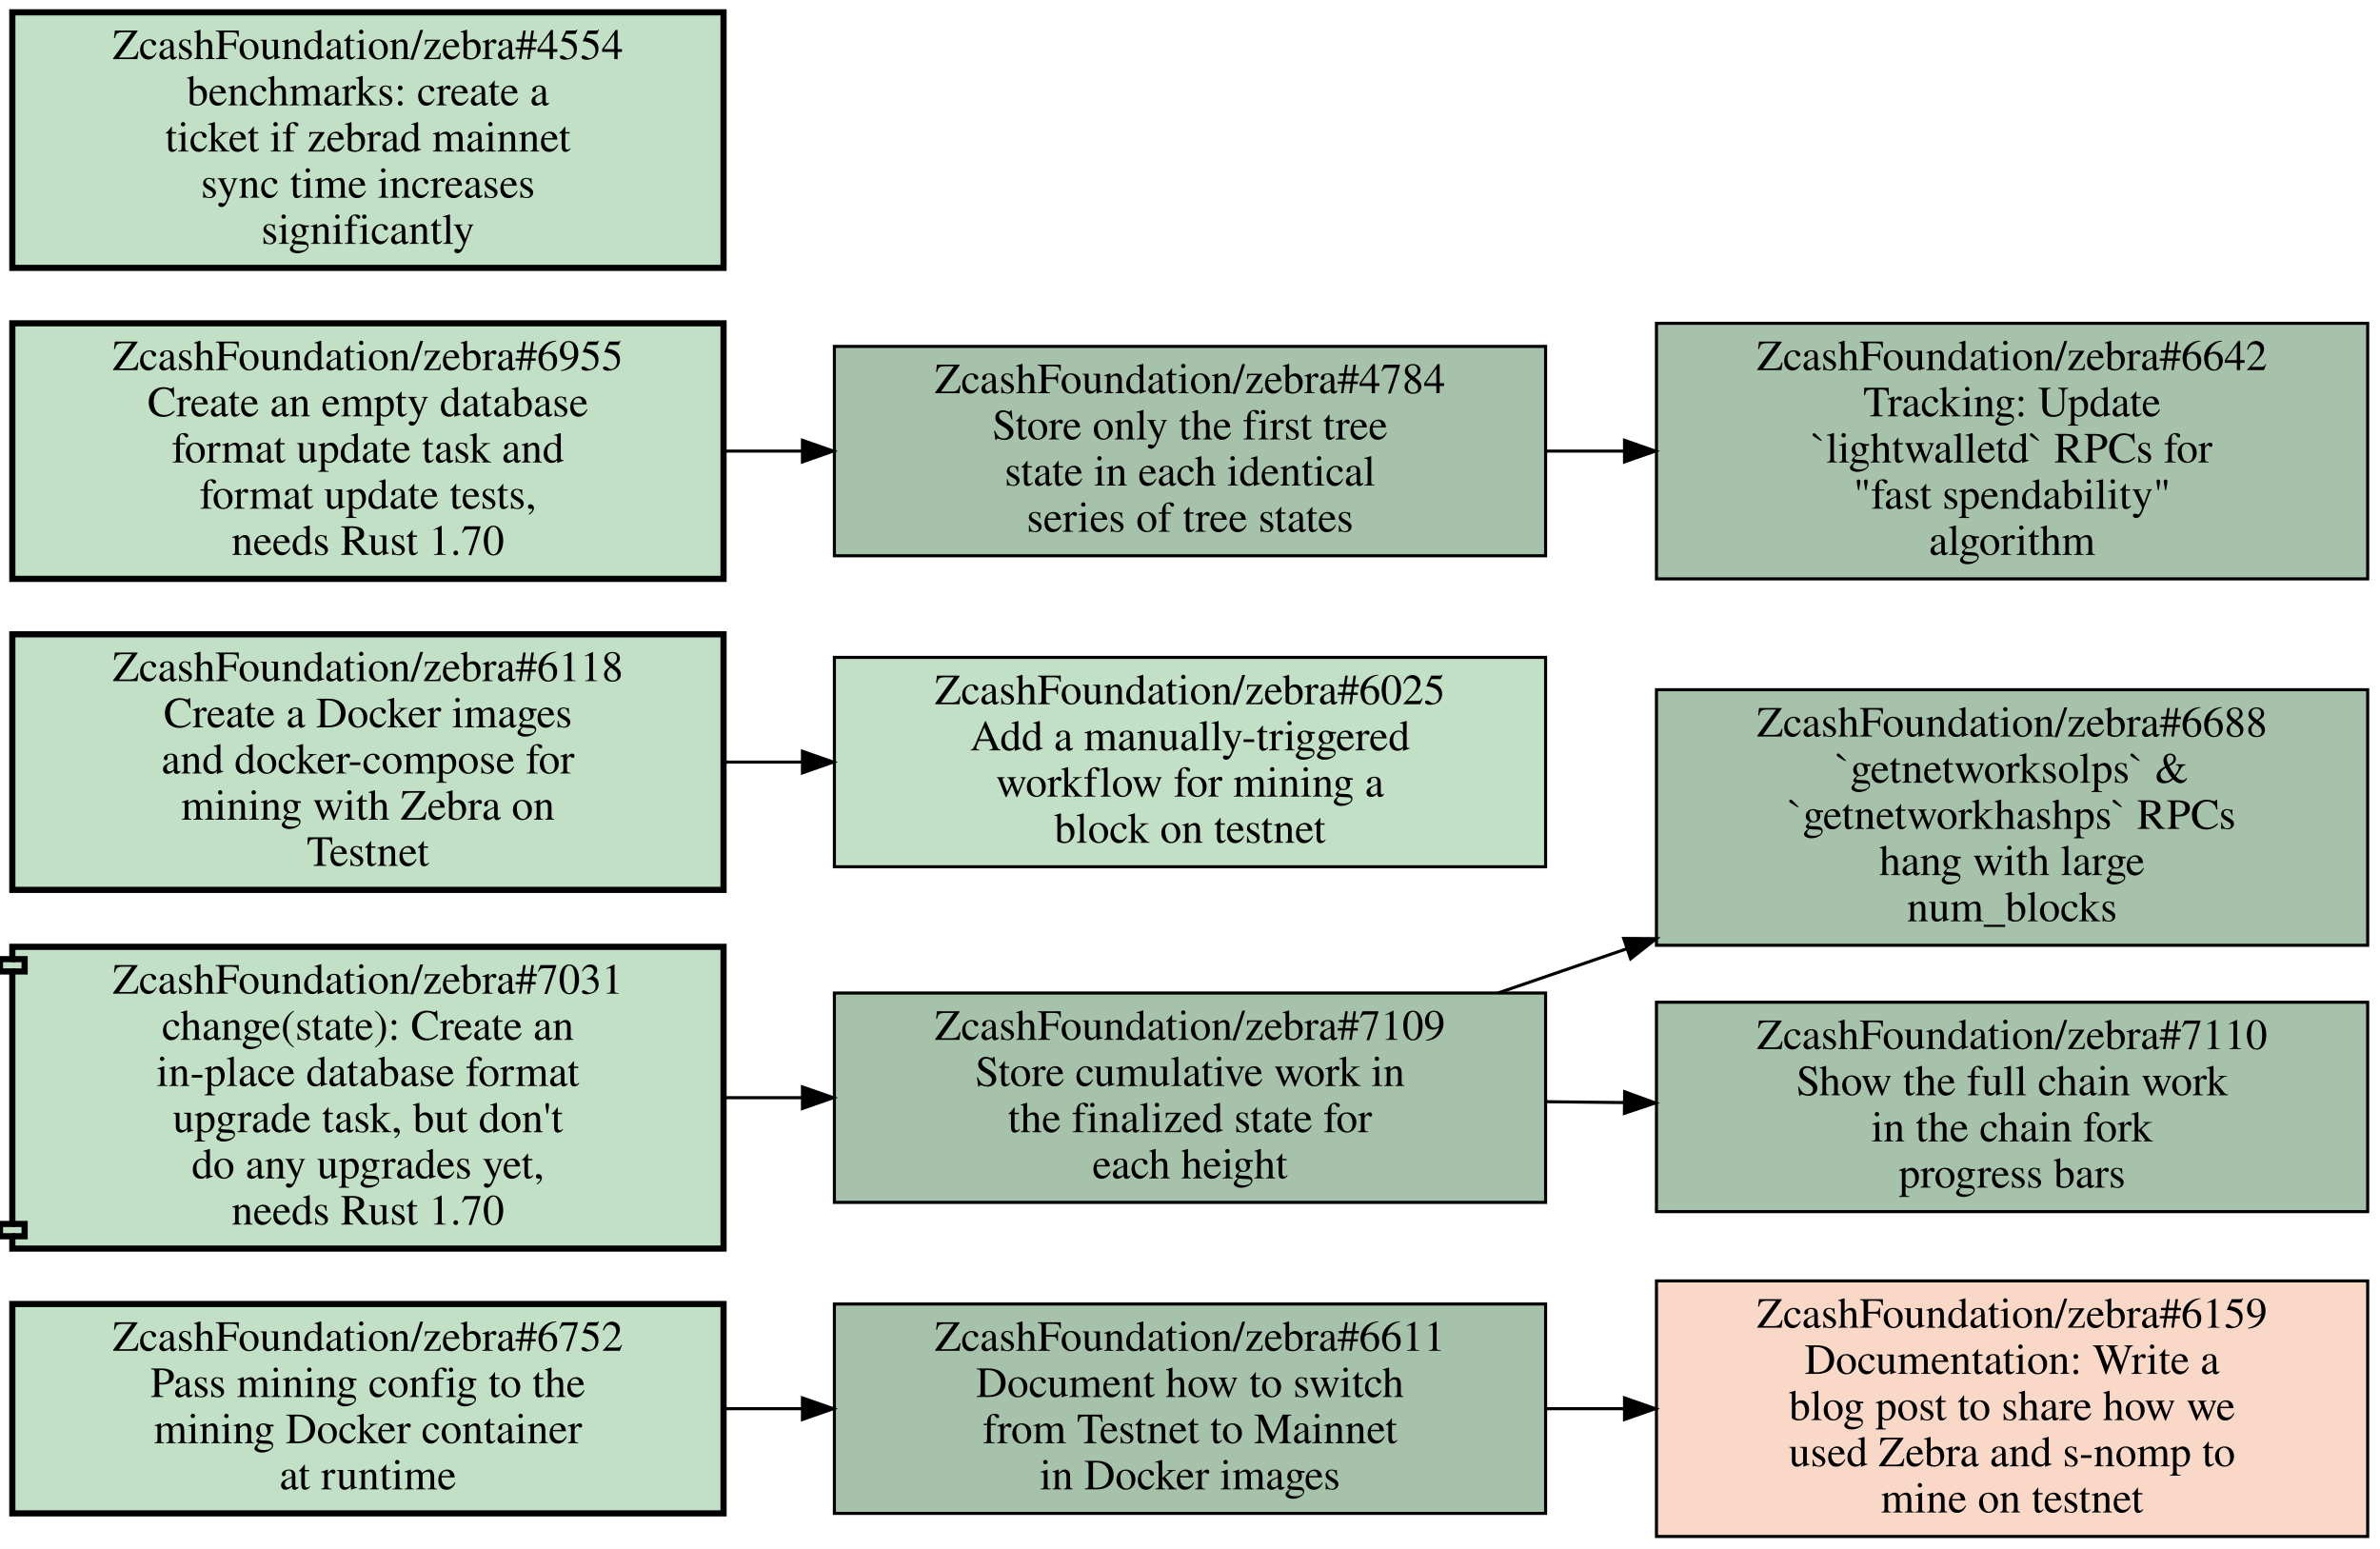
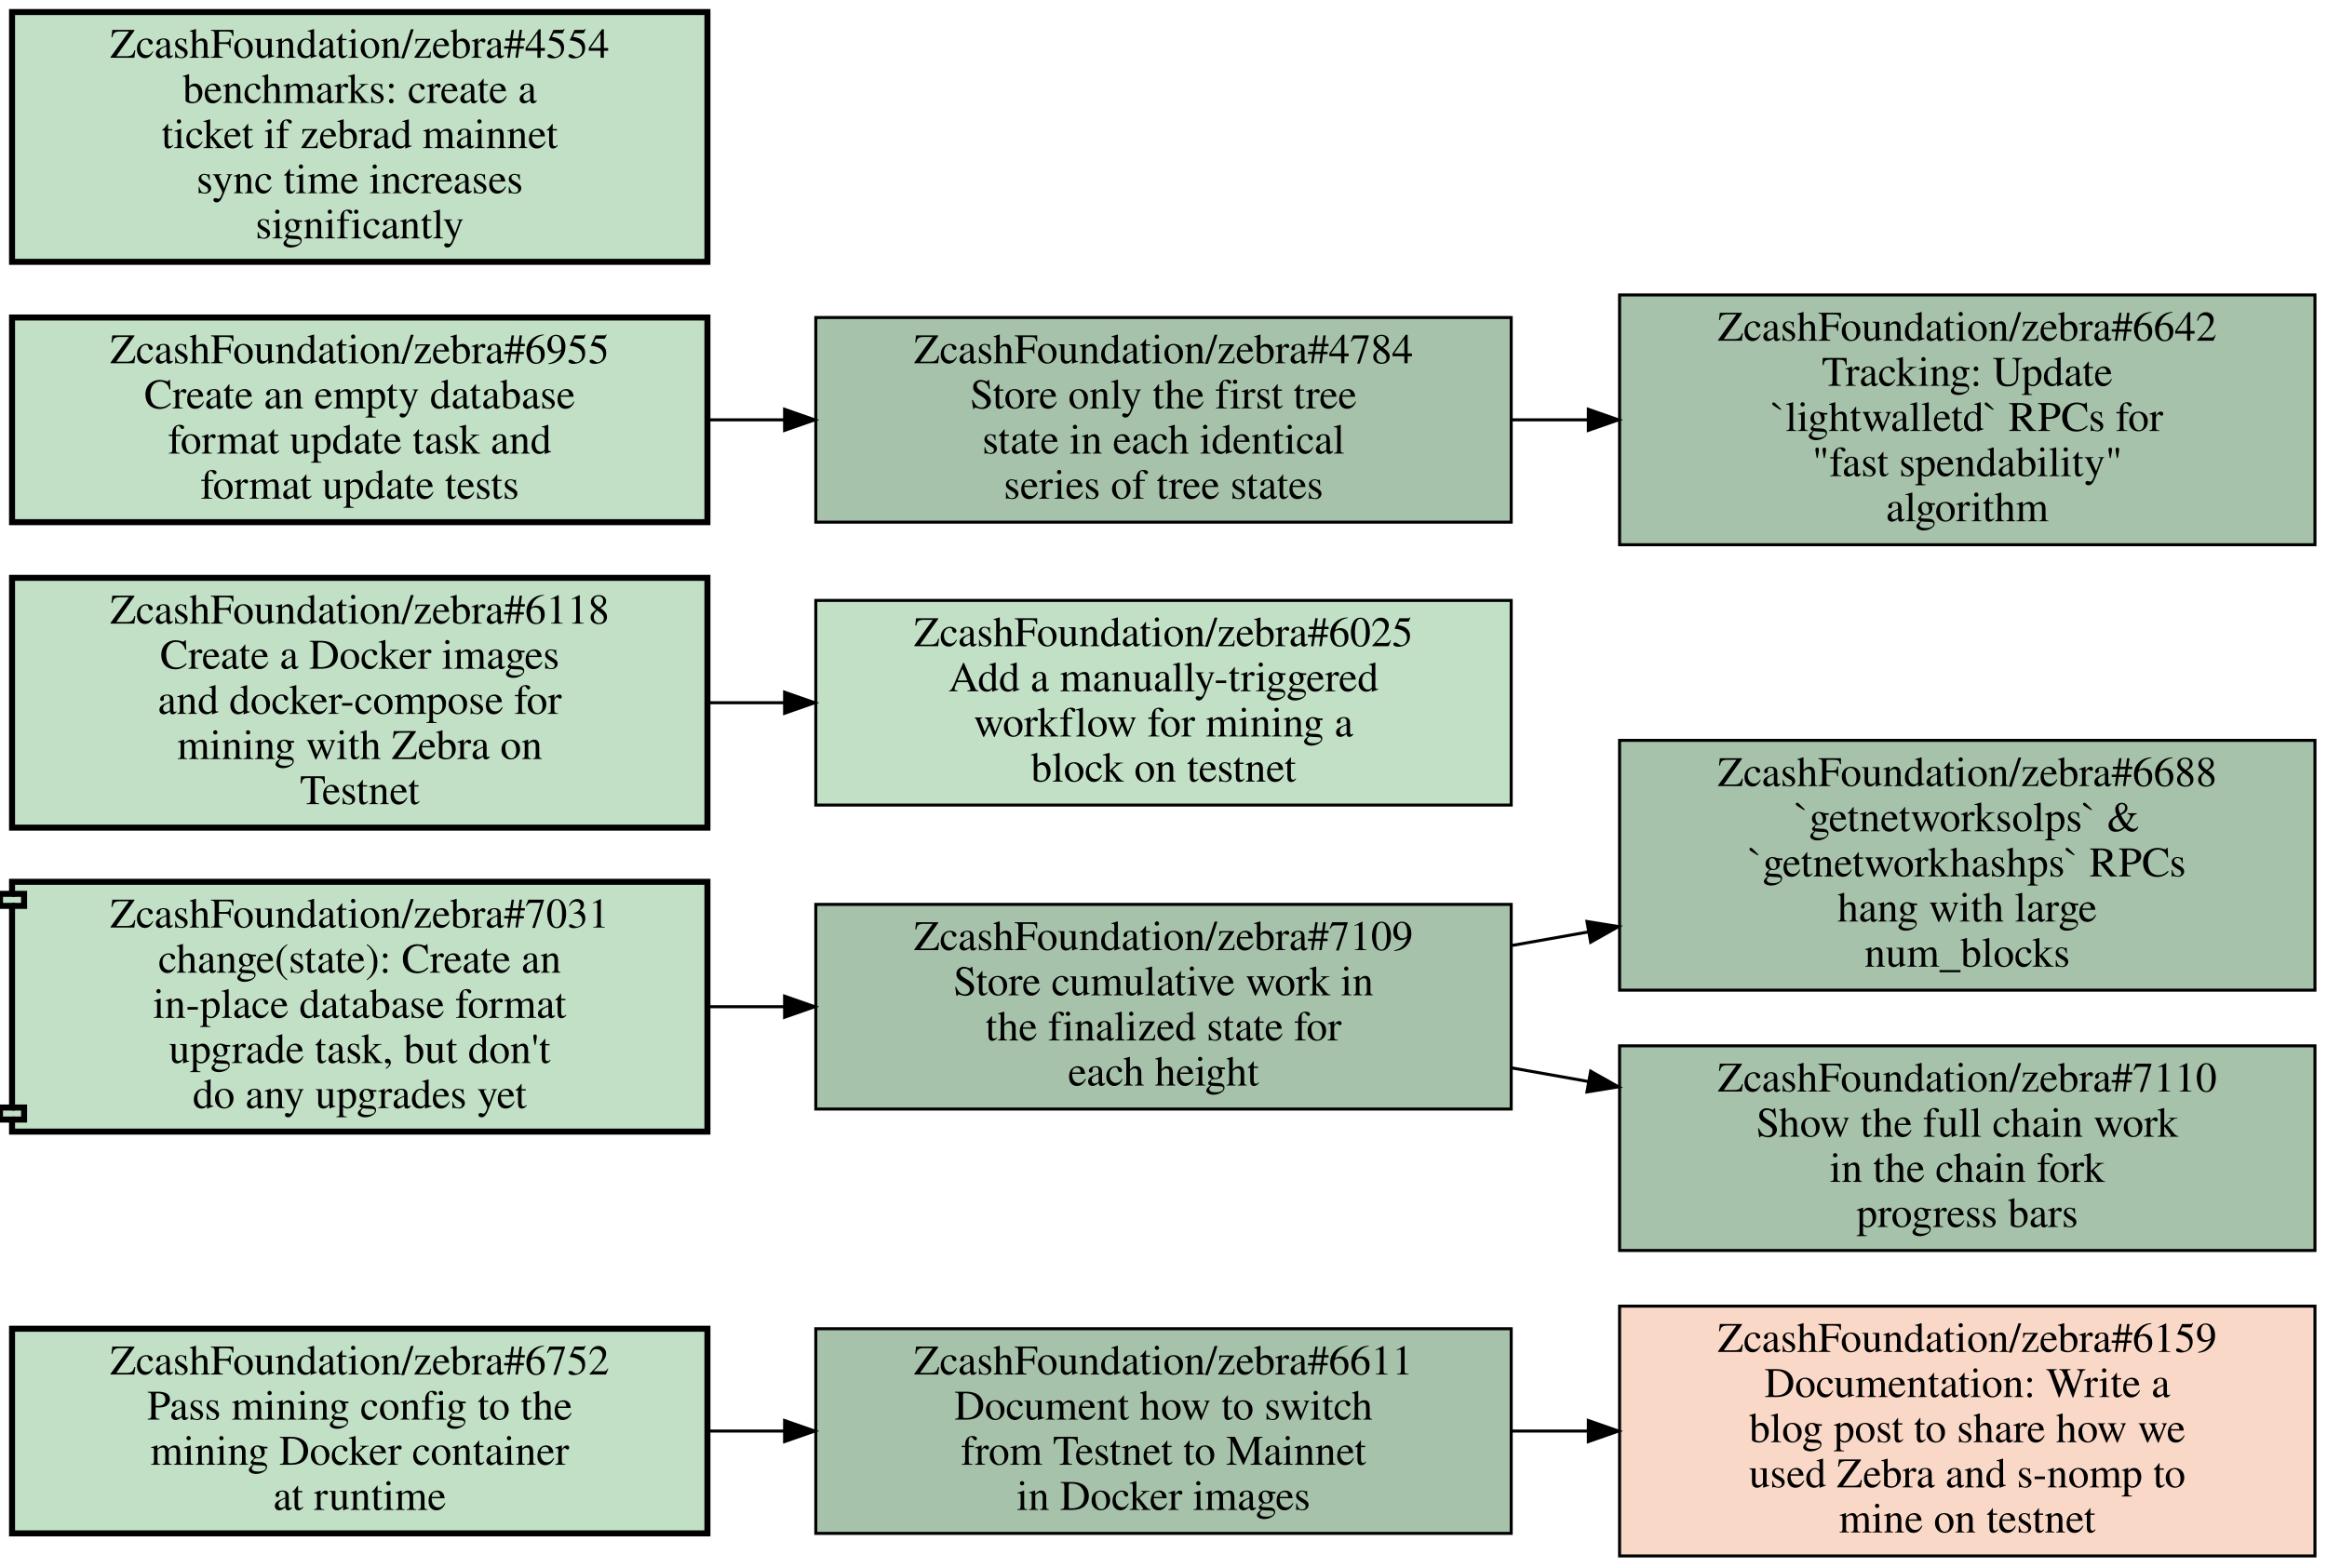
- <svg xmlns="http://www.w3.org/2000/svg" xmlns:xlink="http://www.w3.org/1999/xlink" width="773pt" height="503pt" viewBox="0.00 0.00 773.00 503.00">
-   <g id="graph0" class="graph" transform="scale(1 1) rotate(0) translate(4 499)">
-     <polygon fill="white" stroke="transparent" points="-4,4 -4,-499 769,-499 769,4 -4,4" />
+ <svg xmlns="http://www.w3.org/2000/svg" xmlns:xlink="http://www.w3.org/1999/xlink" width="773pt" height="521pt" viewBox="0.00 0.00 773.00 521.00">
+   <g id="graph0" class="graph" transform="scale(1 1) rotate(0) translate(4 517)">
+     <polygon fill="white" stroke="transparent" points="-4,4 -4,-517 769,-517 769,4 -4,4" />
    <g id="node1" class="node open">
      <g id="a_node1">
        <a xlink:href="https://github.com/ZcashFoundation/zebra/issues/6752" xlink:title="ZcashFoundation/zebra#6752&#10;Pass mining config to the&#10;mining Docker container&#10;at runtime" target="_blank">
          <polygon fill="#c2e0c6" stroke="black" stroke-width="2" points="231,-75.5 0,-75.5 0,-7.5 231,-7.5 231,-75.5" />
          <text text-anchor="middle" x="115.5" y="-60.3" font-family="Times,serif" font-size="14.00">ZcashFoundation/zebra#6752</text>
          <text text-anchor="middle" x="115.5" y="-45.3" font-family="Times,serif" font-size="14.00">Pass mining config to the</text>
          <text text-anchor="middle" x="115.5" y="-30.3" font-family="Times,serif" font-size="14.00">mining Docker container</text>
          <text text-anchor="middle" x="115.5" y="-15.3" font-family="Times,serif" font-size="14.00">at runtime</text>
        </a>
      </g>
    </g>
    <g id="node2" class="node open">
      <g id="a_node2">
        <a xlink:href="https://github.com/ZcashFoundation/zebra/issues/6611" xlink:title="ZcashFoundation/zebra#6611&#10;Document how to switch&#10;from Testnet to Mainnet&#10;in Docker images" target="_blank">
          <polygon fill="#a7c2aa" stroke="black" points="498,-75.5 267,-75.5 267,-7.5 498,-7.5 498,-75.5" />
          <text text-anchor="middle" x="382.5" y="-60.3" font-family="Times,serif" font-size="14.00">ZcashFoundation/zebra#6611</text>
          <text text-anchor="middle" x="382.5" y="-45.3" font-family="Times,serif" font-size="14.00">Document how to switch</text>
          <text text-anchor="middle" x="382.5" y="-30.3" font-family="Times,serif" font-size="14.00">from Testnet to Mainnet</text>
          <text text-anchor="middle" x="382.5" y="-15.3" font-family="Times,serif" font-size="14.00">in Docker images</text>
        </a>
      </g>
    </g>
    <g id="edge1" class="edge">
      <path fill="none" stroke="black" d="M231.19,-41.5C239.55,-41.5 247.99,-41.5 256.4,-41.5" />
      <polygon fill="black" stroke="black" points="256.63,-45 266.63,-41.5 256.63,-38 256.63,-45" />
    </g>
    <g id="node3" class="node closed">
      <g id="a_node3">
        <a xlink:href="https://github.com/ZcashFoundation/zebra/issues/6159" xlink:title="ZcashFoundation/zebra#6159&#10;Documentation: Write a&#10;blog post to share how we&#10;used Zebra and s-nomp to&#10;mine on testnet" target="_blank">
          <polygon fill="#fad8c7" stroke="black" points="765,-83 534,-83 534,0 765,0 765,-83" />
          <text text-anchor="middle" x="649.5" y="-67.8" font-family="Times,serif" font-size="14.00">ZcashFoundation/zebra#6159</text>
          <text text-anchor="middle" x="649.5" y="-52.8" font-family="Times,serif" font-size="14.00">Documentation: Write a</text>
          <text text-anchor="middle" x="649.5" y="-37.8" font-family="Times,serif" font-size="14.00">blog post to share how we</text>
          <text text-anchor="middle" x="649.5" y="-22.8" font-family="Times,serif" font-size="14.00">used Zebra and s-nomp to</text>
          <text text-anchor="middle" x="649.5" y="-7.8" font-family="Times,serif" font-size="14.00">mine on testnet</text>
        </a>
      </g>
    </g>
    <g id="edge2" class="edge">
      <path fill="none" stroke="black" d="M498.19,-41.5C506.55,-41.5 514.99,-41.5 523.4,-41.5" />
      <polygon fill="black" stroke="black" points="523.63,-45 533.63,-41.5 523.63,-38 523.63,-45" />
    </g>
    <g id="node4" class="node open">
      <g id="a_node4">
-         <a xlink:href="https://github.com/ZcashFoundation/zebra/pull/7031" xlink:title="ZcashFoundation/zebra#7031&#10;change(state): Create an&#10;in-place database format&#10;upgrade task, but don't&#10;do any upgrades yet,&#10;needs Rust 1.70" target="_blank">
-           <polygon fill="#c2e0c6" stroke="black" stroke-width="2" points="231,-191.5 0,-191.5 0,-187.5 -4,-187.5 -4,-183.5 0,-183.5 0,-101.5 -4,-101.5 -4,-97.5 0,-97.5 0,-93.5 231,-93.5 231,-191.5" />
-           <polyline fill="none" stroke="black" stroke-width="2" points="0,-187.5 4,-187.5 4,-183.5 0,-183.5 " />
-           <polyline fill="none" stroke="black" stroke-width="2" points="0,-101.5 4,-101.5 4,-97.5 0,-97.5 " />
-           <text text-anchor="middle" x="115.5" y="-176.3" font-family="Times,serif" font-size="14.00">ZcashFoundation/zebra#7031</text>
-           <text text-anchor="middle" x="115.5" y="-161.3" font-family="Times,serif" font-size="14.00">change(state): Create an</text>
-           <text text-anchor="middle" x="115.5" y="-146.3" font-family="Times,serif" font-size="14.00">in-place database format</text>
-           <text text-anchor="middle" x="115.5" y="-131.3" font-family="Times,serif" font-size="14.00">upgrade task, but don't</text>
-           <text text-anchor="middle" x="115.5" y="-116.3" font-family="Times,serif" font-size="14.00">do any upgrades yet,</text>
-           <text text-anchor="middle" x="115.5" y="-101.3" font-family="Times,serif" font-size="14.00">needs Rust 1.70</text>
+         <a xlink:href="https://github.com/ZcashFoundation/zebra/pull/7031" xlink:title="ZcashFoundation/zebra#7031&#10;change(state): Create an&#10;in-place database format&#10;upgrade task, but don't&#10;do any upgrades yet" target="_blank">
+           <polygon fill="#c2e0c6" stroke="black" stroke-width="2" points="231,-224 0,-224 0,-220 -4,-220 -4,-216 0,-216 0,-149 -4,-149 -4,-145 0,-145 0,-141 231,-141 231,-224" />
+           <polyline fill="none" stroke="black" stroke-width="2" points="0,-220 4,-220 4,-216 0,-216 " />
+           <polyline fill="none" stroke="black" stroke-width="2" points="0,-149 4,-149 4,-145 0,-145 " />
+           <text text-anchor="middle" x="115.5" y="-208.8" font-family="Times,serif" font-size="14.00">ZcashFoundation/zebra#7031</text>
+           <text text-anchor="middle" x="115.5" y="-193.8" font-family="Times,serif" font-size="14.00">change(state): Create an</text>
+           <text text-anchor="middle" x="115.5" y="-178.8" font-family="Times,serif" font-size="14.00">in-place database format</text>
+           <text text-anchor="middle" x="115.5" y="-163.8" font-family="Times,serif" font-size="14.00">upgrade task, but don't</text>
+           <text text-anchor="middle" x="115.5" y="-148.8" font-family="Times,serif" font-size="14.00">do any upgrades yet</text>
        </a>
      </g>
    </g>
    <g id="node5" class="node open">
      <g id="a_node5">
        <a xlink:href="https://github.com/ZcashFoundation/zebra/issues/7109" xlink:title="ZcashFoundation/zebra#7109&#10;Store cumulative work in&#10;the finalized state for&#10;each height" target="_blank">
-           <polygon fill="#a7c2aa" stroke="black" points="498,-176.5 267,-176.5 267,-108.5 498,-108.5 498,-176.5" />
-           <text text-anchor="middle" x="382.5" y="-161.3" font-family="Times,serif" font-size="14.00">ZcashFoundation/zebra#7109</text>
-           <text text-anchor="middle" x="382.5" y="-146.3" font-family="Times,serif" font-size="14.00">Store cumulative work in</text>
-           <text text-anchor="middle" x="382.5" y="-131.3" font-family="Times,serif" font-size="14.00">the finalized state for</text>
-           <text text-anchor="middle" x="382.5" y="-116.3" font-family="Times,serif" font-size="14.00">each height</text>
+           <polygon fill="#a7c2aa" stroke="black" points="498,-216.5 267,-216.5 267,-148.5 498,-148.5 498,-216.5" />
+           <text text-anchor="middle" x="382.5" y="-201.3" font-family="Times,serif" font-size="14.00">ZcashFoundation/zebra#7109</text>
+           <text text-anchor="middle" x="382.5" y="-186.3" font-family="Times,serif" font-size="14.00">Store cumulative work in</text>
+           <text text-anchor="middle" x="382.5" y="-171.3" font-family="Times,serif" font-size="14.00">the finalized state for</text>
+           <text text-anchor="middle" x="382.5" y="-156.3" font-family="Times,serif" font-size="14.00">each height</text>
        </a>
      </g>
    </g>
    <g id="edge3" class="edge">
-       <path fill="none" stroke="black" d="M231.19,-142.5C239.55,-142.5 247.99,-142.5 256.4,-142.5" />
-       <polygon fill="black" stroke="black" points="256.63,-146 266.63,-142.5 256.63,-139 256.63,-146" />
+       <path fill="none" stroke="black" d="M231.19,-182.5C239.55,-182.5 247.99,-182.5 256.4,-182.5" />
+       <polygon fill="black" stroke="black" points="256.63,-186 266.63,-182.5 256.63,-179 256.63,-186" />
    </g>
    <g id="node6" class="node open">
      <g id="a_node6">
        <a xlink:href="https://github.com/ZcashFoundation/zebra/issues/6688" xlink:title="ZcashFoundation/zebra#6688&#10;`getnetworksolps` &amp;&#10;`getnetworkhashps` RPCs&#10;hang with large&#10;num_blocks" target="_blank">
-           <polygon fill="#a7c2aa" stroke="black" points="765,-275 534,-275 534,-192 765,-192 765,-275" />
-           <text text-anchor="middle" x="649.5" y="-259.8" font-family="Times,serif" font-size="14.00">ZcashFoundation/zebra#6688</text>
-           <text text-anchor="middle" x="649.5" y="-244.8" font-family="Times,serif" font-size="14.00">`getnetworksolps` &amp;</text>
-           <text text-anchor="middle" x="649.5" y="-229.8" font-family="Times,serif" font-size="14.00">`getnetworkhashps` RPCs</text>
-           <text text-anchor="middle" x="649.5" y="-214.8" font-family="Times,serif" font-size="14.00">hang with large</text>
-           <text text-anchor="middle" x="649.5" y="-199.8" font-family="Times,serif" font-size="14.00">num_blocks</text>
+           <polygon fill="#a7c2aa" stroke="black" points="765,-271 534,-271 534,-188 765,-188 765,-271" />
+           <text text-anchor="middle" x="649.5" y="-255.8" font-family="Times,serif" font-size="14.00">ZcashFoundation/zebra#6688</text>
+           <text text-anchor="middle" x="649.5" y="-240.8" font-family="Times,serif" font-size="14.00">`getnetworksolps` &amp;</text>
+           <text text-anchor="middle" x="649.5" y="-225.8" font-family="Times,serif" font-size="14.00">`getnetworkhashps` RPCs</text>
+           <text text-anchor="middle" x="649.5" y="-210.8" font-family="Times,serif" font-size="14.00">hang with large</text>
+           <text text-anchor="middle" x="649.5" y="-195.8" font-family="Times,serif" font-size="14.00">num_blocks</text>
        </a>
      </g>
    </g>
    <g id="edge4" class="edge">
-       <path fill="none" stroke="black" d="M482.55,-176.51C496.17,-181.19 510.29,-186.04 524.29,-190.85" />
-       <polygon fill="black" stroke="black" points="523.36,-194.23 533.95,-194.16 525.62,-187.61 523.36,-194.23" />
+       <path fill="none" stroke="black" d="M498.19,-202.84C506.64,-204.34 515.18,-205.85 523.68,-207.36" />
+       <polygon fill="black" stroke="black" points="523.17,-210.82 533.63,-209.13 524.4,-203.93 523.17,-210.82" />
    </g>
    <g id="node7" class="node open">
      <g id="a_node7">
        <a xlink:href="https://github.com/ZcashFoundation/zebra/issues/7110" xlink:title="ZcashFoundation/zebra#7110&#10;Show the full chain work&#10;in the chain fork&#10;progress bars" target="_blank">
-           <polygon fill="#a7c2aa" stroke="black" points="765,-173.5 534,-173.5 534,-105.5 765,-105.5 765,-173.5" />
-           <text text-anchor="middle" x="649.5" y="-158.3" font-family="Times,serif" font-size="14.00">ZcashFoundation/zebra#7110</text>
-           <text text-anchor="middle" x="649.5" y="-143.3" font-family="Times,serif" font-size="14.00">Show the full chain work</text>
-           <text text-anchor="middle" x="649.5" y="-128.3" font-family="Times,serif" font-size="14.00">in the chain fork</text>
-           <text text-anchor="middle" x="649.5" y="-113.3" font-family="Times,serif" font-size="14.00">progress bars</text>
+           <polygon fill="#a7c2aa" stroke="black" points="765,-169.5 534,-169.5 534,-101.5 765,-101.5 765,-169.5" />
+           <text text-anchor="middle" x="649.5" y="-154.3" font-family="Times,serif" font-size="14.00">ZcashFoundation/zebra#7110</text>
+           <text text-anchor="middle" x="649.5" y="-139.3" font-family="Times,serif" font-size="14.00">Show the full chain work</text>
+           <text text-anchor="middle" x="649.5" y="-124.3" font-family="Times,serif" font-size="14.00">in the chain fork</text>
+           <text text-anchor="middle" x="649.5" y="-109.3" font-family="Times,serif" font-size="14.00">progress bars</text>
        </a>
      </g>
    </g>
    <g id="edge5" class="edge">
-       <path fill="none" stroke="black" d="M498.19,-141.2C506.55,-141.11 514.99,-141.01 523.4,-140.92" />
-       <polygon fill="black" stroke="black" points="523.67,-144.42 533.63,-140.8 523.59,-137.42 523.67,-144.42" />
+       <path fill="none" stroke="black" d="M498.19,-162.16C506.64,-160.66 515.18,-159.15 523.68,-157.64" />
+       <polygon fill="black" stroke="black" points="524.4,-161.07 533.63,-155.87 523.17,-154.18 524.4,-161.07" />
    </g>
    <g id="node8" class="node open">
      <g id="a_node8">
        <a xlink:href="https://github.com/ZcashFoundation/zebra/issues/6025" xlink:title="ZcashFoundation/zebra#6025&#10;Add a manually-triggered&#10;workflow for mining a&#10;block on testnet" target="_blank">
-           <polygon fill="#c2e0c6" stroke="black" points="498,-285.5 267,-285.5 267,-217.5 498,-217.5 498,-285.5" />
-           <text text-anchor="middle" x="382.5" y="-270.3" font-family="Times,serif" font-size="14.00">ZcashFoundation/zebra#6025</text>
-           <text text-anchor="middle" x="382.5" y="-255.3" font-family="Times,serif" font-size="14.00">Add a manually-triggered</text>
-           <text text-anchor="middle" x="382.5" y="-240.3" font-family="Times,serif" font-size="14.00">workflow for mining a</text>
-           <text text-anchor="middle" x="382.5" y="-225.3" font-family="Times,serif" font-size="14.00">block on testnet</text>
+           <polygon fill="#c2e0c6" stroke="black" points="498,-317.5 267,-317.5 267,-249.5 498,-249.5 498,-317.5" />
+           <text text-anchor="middle" x="382.5" y="-302.3" font-family="Times,serif" font-size="14.00">ZcashFoundation/zebra#6025</text>
+           <text text-anchor="middle" x="382.5" y="-287.3" font-family="Times,serif" font-size="14.00">Add a manually-triggered</text>
+           <text text-anchor="middle" x="382.5" y="-272.3" font-family="Times,serif" font-size="14.00">workflow for mining a</text>
+           <text text-anchor="middle" x="382.5" y="-257.3" font-family="Times,serif" font-size="14.00">block on testnet</text>
        </a>
      </g>
    </g>
    <g id="node9" class="node open">
      <g id="a_node9">
        <a xlink:href="https://github.com/ZcashFoundation/zebra/issues/6118" xlink:title="ZcashFoundation/zebra#6118&#10;Create a Docker images&#10;and docker-compose for&#10;mining with Zebra on&#10;Testnet" target="_blank">
-           <polygon fill="#c2e0c6" stroke="black" stroke-width="2" points="231,-293 0,-293 0,-210 231,-210 231,-293" />
-           <text text-anchor="middle" x="115.5" y="-277.8" font-family="Times,serif" font-size="14.00">ZcashFoundation/zebra#6118</text>
-           <text text-anchor="middle" x="115.5" y="-262.8" font-family="Times,serif" font-size="14.00">Create a Docker images</text>
-           <text text-anchor="middle" x="115.5" y="-247.8" font-family="Times,serif" font-size="14.00">and docker-compose for</text>
-           <text text-anchor="middle" x="115.5" y="-232.8" font-family="Times,serif" font-size="14.00">mining with Zebra on</text>
-           <text text-anchor="middle" x="115.5" y="-217.8" font-family="Times,serif" font-size="14.00">Testnet</text>
+           <polygon fill="#c2e0c6" stroke="black" stroke-width="2" points="231,-325 0,-325 0,-242 231,-242 231,-325" />
+           <text text-anchor="middle" x="115.5" y="-309.8" font-family="Times,serif" font-size="14.00">ZcashFoundation/zebra#6118</text>
+           <text text-anchor="middle" x="115.5" y="-294.8" font-family="Times,serif" font-size="14.00">Create a Docker images</text>
+           <text text-anchor="middle" x="115.5" y="-279.8" font-family="Times,serif" font-size="14.00">and docker-compose for</text>
+           <text text-anchor="middle" x="115.5" y="-264.8" font-family="Times,serif" font-size="14.00">mining with Zebra on</text>
+           <text text-anchor="middle" x="115.5" y="-249.8" font-family="Times,serif" font-size="14.00">Testnet</text>
        </a>
      </g>
    </g>
    <g id="edge6" class="edge">
-       <path fill="none" stroke="black" d="M231.19,-251.5C239.55,-251.5 247.99,-251.5 256.4,-251.5" />
-       <polygon fill="black" stroke="black" points="256.63,-255 266.63,-251.5 256.63,-248 256.63,-255" />
+       <path fill="none" stroke="black" d="M231.19,-283.5C239.55,-283.5 247.99,-283.5 256.4,-283.5" />
+       <polygon fill="black" stroke="black" points="256.63,-287 266.63,-283.5 256.63,-280 256.63,-287" />
    </g>
    <g id="node10" class="node open">
      <g id="a_node10">
        <a xlink:href="https://github.com/ZcashFoundation/zebra/issues/4784" xlink:title="ZcashFoundation/zebra#4784&#10;Store only the first tree&#10;state in each identical&#10;series of tree states" target="_blank">
-           <polygon fill="#a7c2aa" stroke="black" points="498,-386.5 267,-386.5 267,-318.5 498,-318.5 498,-386.5" />
-           <text text-anchor="middle" x="382.5" y="-371.3" font-family="Times,serif" font-size="14.00">ZcashFoundation/zebra#4784</text>
-           <text text-anchor="middle" x="382.5" y="-356.3" font-family="Times,serif" font-size="14.00">Store only the first tree</text>
-           <text text-anchor="middle" x="382.5" y="-341.3" font-family="Times,serif" font-size="14.00">state in each identical</text>
-           <text text-anchor="middle" x="382.5" y="-326.3" font-family="Times,serif" font-size="14.00">series of tree states</text>
+           <polygon fill="#a7c2aa" stroke="black" points="498,-411.5 267,-411.5 267,-343.5 498,-343.5 498,-411.5" />
+           <text text-anchor="middle" x="382.5" y="-396.3" font-family="Times,serif" font-size="14.00">ZcashFoundation/zebra#4784</text>
+           <text text-anchor="middle" x="382.5" y="-381.3" font-family="Times,serif" font-size="14.00">Store only the first tree</text>
+           <text text-anchor="middle" x="382.5" y="-366.3" font-family="Times,serif" font-size="14.00">state in each identical</text>
+           <text text-anchor="middle" x="382.5" y="-351.3" font-family="Times,serif" font-size="14.00">series of tree states</text>
        </a>
      </g>
    </g>
    <g id="node11" class="node open">
      <g id="a_node11">
        <a xlink:href="https://github.com/ZcashFoundation/zebra/issues/6642" xlink:title="ZcashFoundation/zebra#6642&#10;Tracking: Update&#10;`lightwalletd` RPCs for&#10;&quot;fast spendability&quot;&#10;algorithm" target="_blank">
-           <polygon fill="#a7c2aa" stroke="black" points="765,-394 534,-394 534,-311 765,-311 765,-394" />
-           <text text-anchor="middle" x="649.5" y="-378.8" font-family="Times,serif" font-size="14.00">ZcashFoundation/zebra#6642</text>
-           <text text-anchor="middle" x="649.5" y="-363.8" font-family="Times,serif" font-size="14.00">Tracking: Update</text>
-           <text text-anchor="middle" x="649.5" y="-348.8" font-family="Times,serif" font-size="14.00">`lightwalletd` RPCs for</text>
-           <text text-anchor="middle" x="649.5" y="-333.8" font-family="Times,serif" font-size="14.00">"fast spendability"</text>
-           <text text-anchor="middle" x="649.5" y="-318.8" font-family="Times,serif" font-size="14.00">algorithm</text>
+           <polygon fill="#a7c2aa" stroke="black" points="765,-419 534,-419 534,-336 765,-336 765,-419" />
+           <text text-anchor="middle" x="649.5" y="-403.8" font-family="Times,serif" font-size="14.00">ZcashFoundation/zebra#6642</text>
+           <text text-anchor="middle" x="649.5" y="-388.8" font-family="Times,serif" font-size="14.00">Tracking: Update</text>
+           <text text-anchor="middle" x="649.5" y="-373.8" font-family="Times,serif" font-size="14.00">`lightwalletd` RPCs for</text>
+           <text text-anchor="middle" x="649.5" y="-358.8" font-family="Times,serif" font-size="14.00">"fast spendability"</text>
+           <text text-anchor="middle" x="649.5" y="-343.8" font-family="Times,serif" font-size="14.00">algorithm</text>
        </a>
      </g>
    </g>
    <g id="edge7" class="edge">
-       <path fill="none" stroke="black" d="M498.19,-352.5C506.55,-352.5 514.99,-352.5 523.4,-352.5" />
-       <polygon fill="black" stroke="black" points="523.63,-356 533.63,-352.5 523.63,-349 523.63,-356" />
+       <path fill="none" stroke="black" d="M498.19,-377.5C506.55,-377.5 514.99,-377.5 523.4,-377.5" />
+       <polygon fill="black" stroke="black" points="523.63,-381 533.63,-377.5 523.63,-374 523.63,-381" />
    </g>
    <g id="node12" class="node open">
      <g id="a_node12">
        <a xlink:href="https://github.com/ZcashFoundation/zebra/issues/4554" xlink:title="ZcashFoundation/zebra#4554&#10;benchmarks: create a&#10;ticket if zebrad mainnet&#10;sync time increases&#10;significantly" target="_blank">
-           <polygon fill="#c2e0c6" stroke="black" stroke-width="2" points="231,-495 0,-495 0,-412 231,-412 231,-495" />
-           <text text-anchor="middle" x="115.5" y="-479.8" font-family="Times,serif" font-size="14.00">ZcashFoundation/zebra#4554</text>
-           <text text-anchor="middle" x="115.5" y="-464.8" font-family="Times,serif" font-size="14.00">benchmarks: create a</text>
-           <text text-anchor="middle" x="115.5" y="-449.8" font-family="Times,serif" font-size="14.00">ticket if zebrad mainnet</text>
-           <text text-anchor="middle" x="115.5" y="-434.8" font-family="Times,serif" font-size="14.00">sync time increases</text>
-           <text text-anchor="middle" x="115.5" y="-419.8" font-family="Times,serif" font-size="14.00">significantly</text>
+           <polygon fill="#c2e0c6" stroke="black" stroke-width="2" points="231,-513 0,-513 0,-430 231,-430 231,-513" />
+           <text text-anchor="middle" x="115.5" y="-497.8" font-family="Times,serif" font-size="14.00">ZcashFoundation/zebra#4554</text>
+           <text text-anchor="middle" x="115.5" y="-482.8" font-family="Times,serif" font-size="14.00">benchmarks: create a</text>
+           <text text-anchor="middle" x="115.5" y="-467.8" font-family="Times,serif" font-size="14.00">ticket if zebrad mainnet</text>
+           <text text-anchor="middle" x="115.5" y="-452.8" font-family="Times,serif" font-size="14.00">sync time increases</text>
+           <text text-anchor="middle" x="115.5" y="-437.8" font-family="Times,serif" font-size="14.00">significantly</text>
        </a>
      </g>
    </g>
    <g id="node13" class="node open">
      <g id="a_node13">
-         <a xlink:href="https://github.com/ZcashFoundation/zebra/issues/6955" xlink:title="ZcashFoundation/zebra#6955&#10;Create an empty database&#10;format update task and&#10;format update tests,&#10;needs Rust 1.70" target="_blank">
-           <polygon fill="#c2e0c6" stroke="black" stroke-width="2" points="231,-394 0,-394 0,-311 231,-311 231,-394" />
-           <text text-anchor="middle" x="115.5" y="-378.8" font-family="Times,serif" font-size="14.00">ZcashFoundation/zebra#6955</text>
-           <text text-anchor="middle" x="115.5" y="-363.8" font-family="Times,serif" font-size="14.00">Create an empty database</text>
-           <text text-anchor="middle" x="115.5" y="-348.8" font-family="Times,serif" font-size="14.00">format update task and</text>
-           <text text-anchor="middle" x="115.5" y="-333.8" font-family="Times,serif" font-size="14.00">format update tests,</text>
-           <text text-anchor="middle" x="115.5" y="-318.8" font-family="Times,serif" font-size="14.00">needs Rust 1.70</text>
+         <a xlink:href="https://github.com/ZcashFoundation/zebra/issues/6955" xlink:title="ZcashFoundation/zebra#6955&#10;Create an empty database&#10;format update task and&#10;format update tests" target="_blank">
+           <polygon fill="#c2e0c6" stroke="black" stroke-width="2" points="231,-411.5 0,-411.5 0,-343.5 231,-343.5 231,-411.5" />
+           <text text-anchor="middle" x="115.5" y="-396.3" font-family="Times,serif" font-size="14.00">ZcashFoundation/zebra#6955</text>
+           <text text-anchor="middle" x="115.5" y="-381.3" font-family="Times,serif" font-size="14.00">Create an empty database</text>
+           <text text-anchor="middle" x="115.5" y="-366.3" font-family="Times,serif" font-size="14.00">format update task and</text>
+           <text text-anchor="middle" x="115.5" y="-351.3" font-family="Times,serif" font-size="14.00">format update tests</text>
        </a>
      </g>
    </g>
    <g id="edge8" class="edge">
-       <path fill="none" stroke="black" d="M231.19,-352.5C239.55,-352.5 247.99,-352.5 256.4,-352.5" />
-       <polygon fill="black" stroke="black" points="256.63,-356 266.63,-352.5 256.63,-349 256.63,-356" />
+       <path fill="none" stroke="black" d="M231.19,-377.5C239.55,-377.5 247.99,-377.5 256.4,-377.5" />
+       <polygon fill="black" stroke="black" points="256.63,-381 266.63,-377.5 256.63,-374 256.63,-381" />
    </g>
  </g>
</svg>
